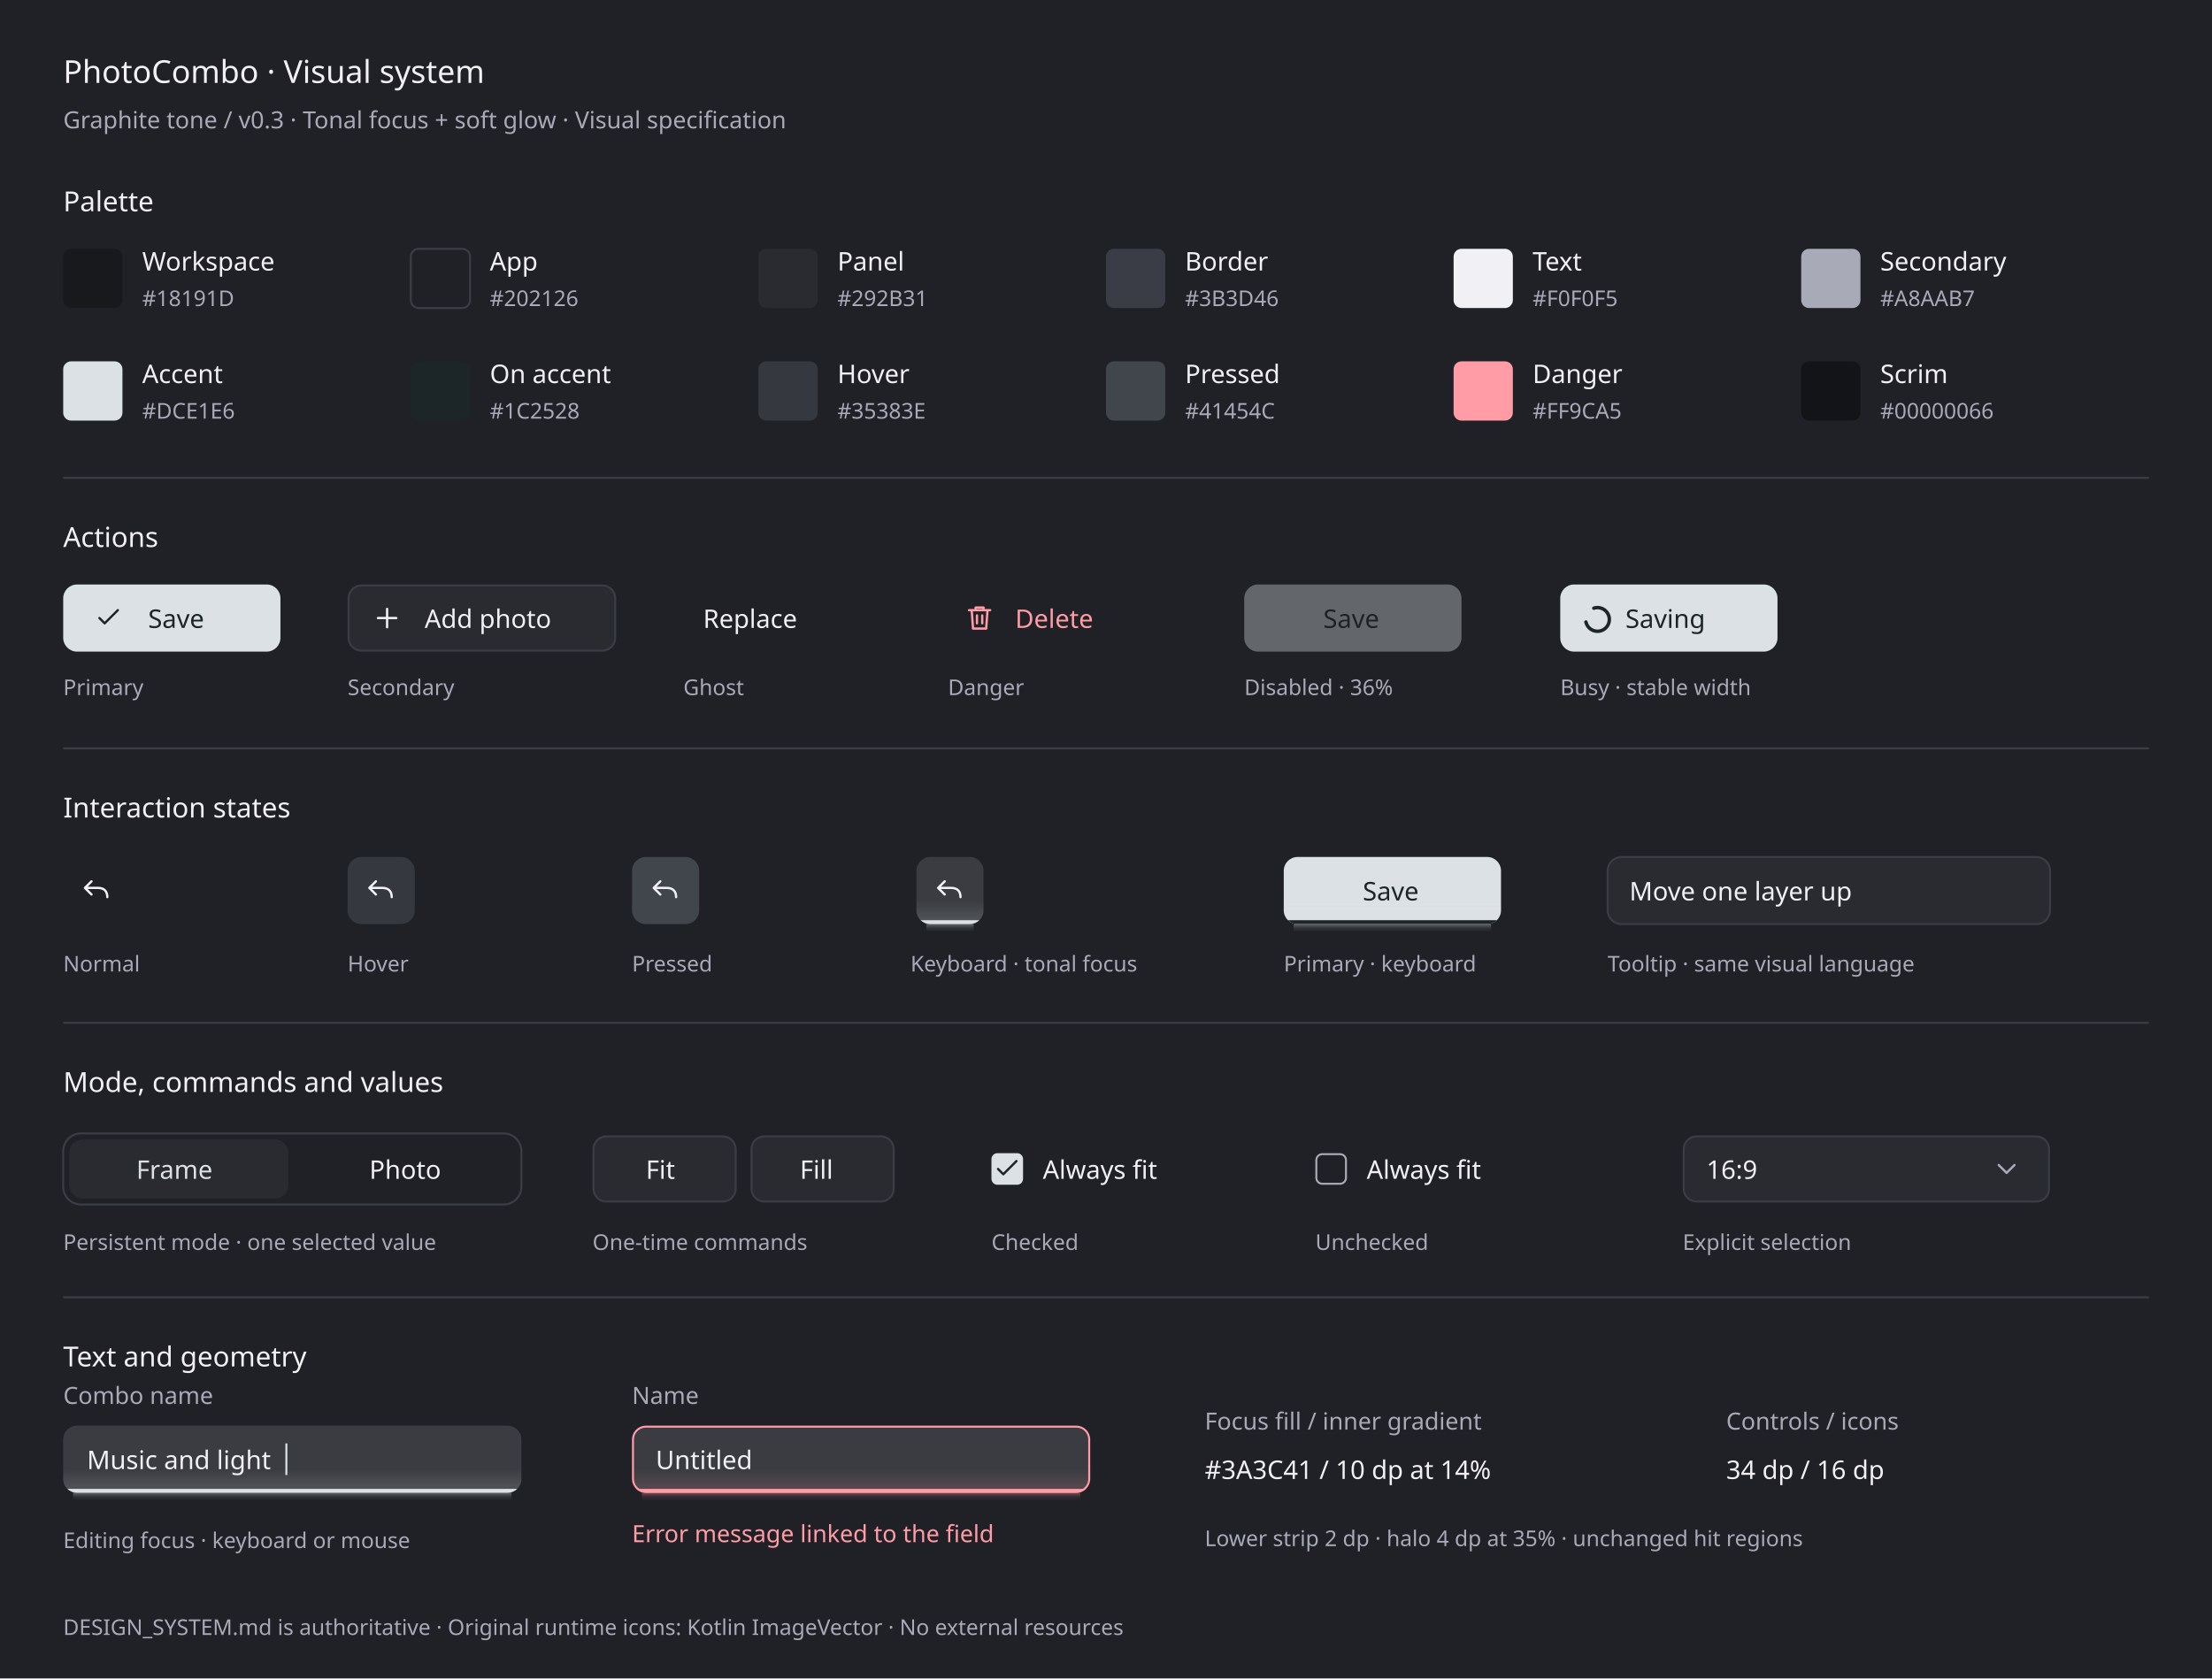
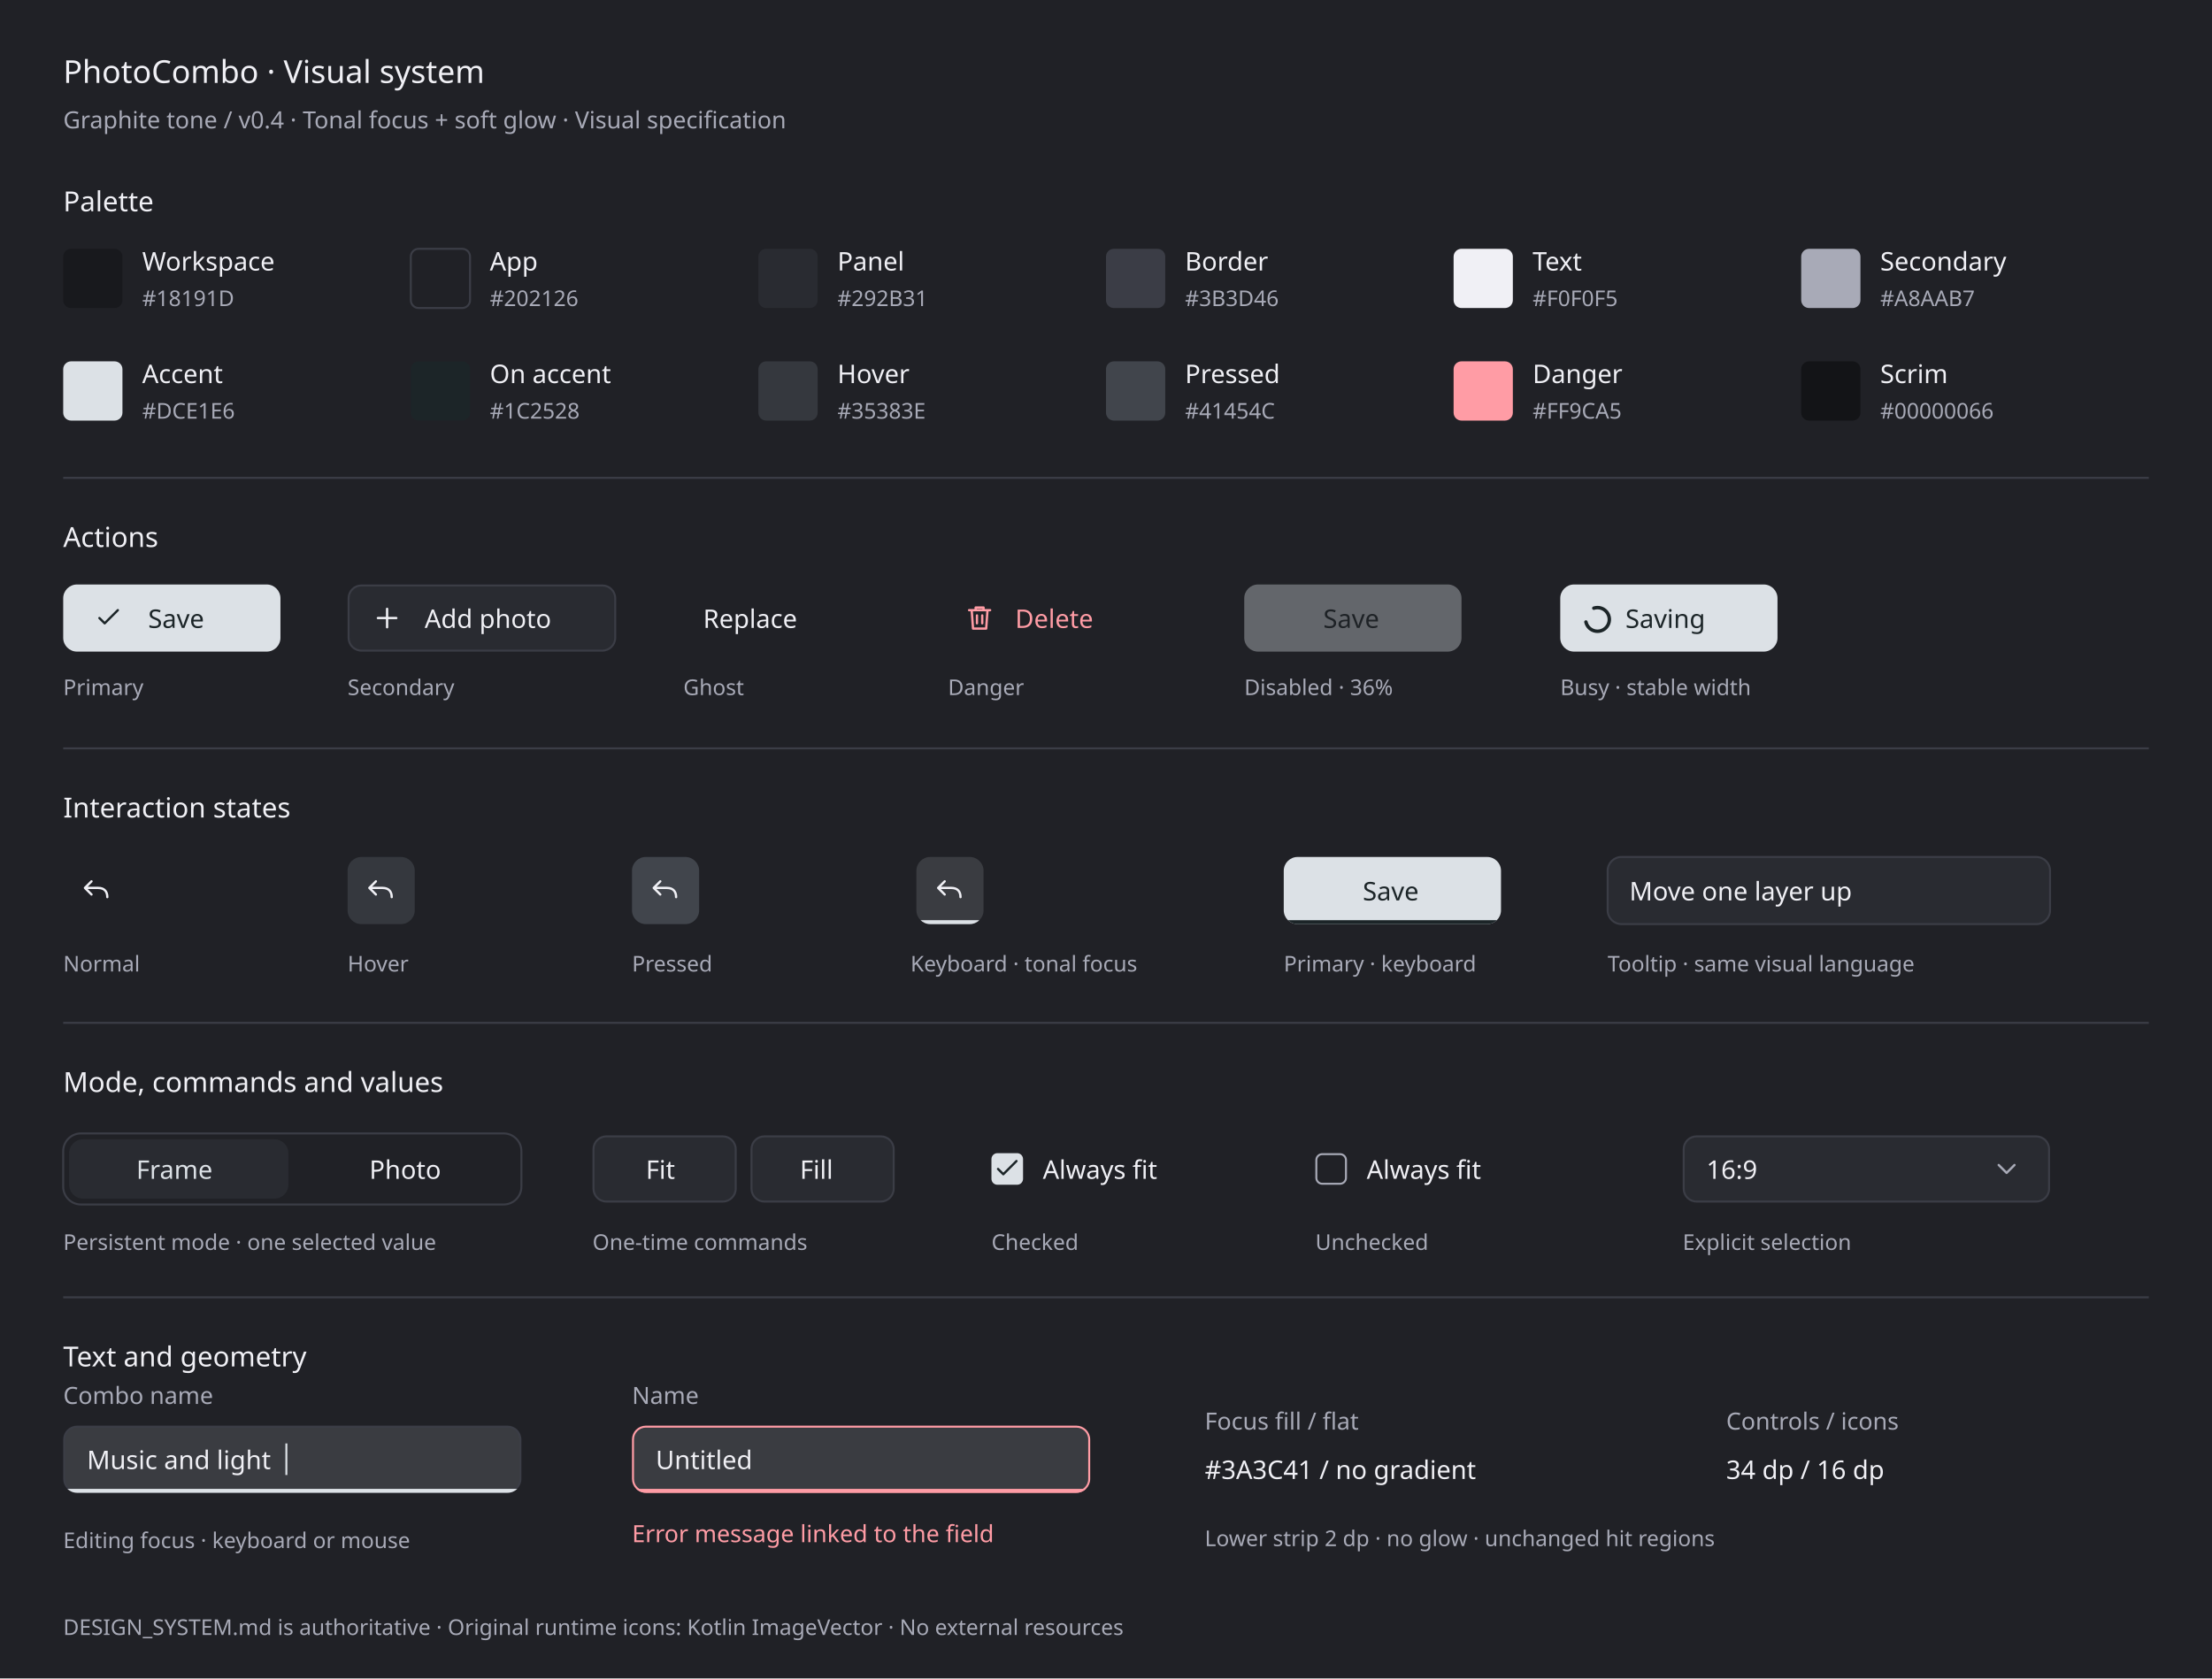
<svg xmlns="http://www.w3.org/2000/svg" width="1120" height="850" viewBox="0 0 1120 850" role="img" aria-labelledby="title desc">
  <defs>
    <style>
      text { font-family: 'Segoe UI', sans-serif; font-size: 13px; fill: #F0F0F5; }
      .heading { font-size: 16px; font-weight: 500; }
      .section { font-size: 14px; font-weight: 500; }
      .sub { fill: #A8AAB7; font-size: 12px; }
      .caption { fill: #A8AAB7; font-size: 11px; }
      .accent { fill: #DCE1E6; }
      .onaccent { fill: #1C2528; font-weight: 500; }
      .danger { fill: #FF9CA5; }
      .line { stroke: #3B3D46; stroke-width: 1; }
      .glyph { fill: none; stroke: currentColor; stroke-width: 1.75; stroke-linecap: round; stroke-linejoin: round; }
    </style>
    <linearGradient id="focusInner" x1="0" y1="1" x2="0" y2="0" gradientUnits="objectBoundingBox">
      <stop offset="0" stop-color="#DCE1E6" stop-opacity=".14" />
      <stop offset="1" stop-color="#DCE1E6" stop-opacity="0" />
    </linearGradient>
    <linearGradient id="focusHalo" x1="0" y1="0" x2="0" y2="1" gradientUnits="objectBoundingBox">
      <stop offset="0" stop-color="#DCE1E6" stop-opacity=".35" />
      <stop offset=".5" stop-color="#DCE1E6" stop-opacity=".09" />
      <stop offset="1" stop-color="#DCE1E6" stop-opacity="0" />
    </linearGradient>
    <linearGradient id="whiteHalo" x1="0" y1="0" x2="0" y2="1" gradientUnits="objectBoundingBox">
      <stop offset="0" stop-color="#DCE1E6" stop-opacity=".35" />
      <stop offset=".5" stop-color="#DCE1E6" stop-opacity=".09" />
      <stop offset="1" stop-color="#DCE1E6" stop-opacity="0" />
    </linearGradient>
    <linearGradient id="dangerInner" x1="0" y1="1" x2="0" y2="0" gradientUnits="objectBoundingBox">
      <stop offset="0" stop-color="#FF9CA5" stop-opacity=".14" />
      <stop offset="1" stop-color="#FF9CA5" stop-opacity="0" />
    </linearGradient>
    <linearGradient id="dangerHalo" x1="0" y1="0" x2="0" y2="1" gradientUnits="objectBoundingBox">
      <stop offset="0" stop-color="#FF9CA5" stop-opacity=".35" />
      <stop offset=".5" stop-color="#FF9CA5" stop-opacity=".09" />
      <stop offset="1" stop-color="#FF9CA5" stop-opacity="0" />
    </linearGradient>
    <clipPath id="iconFocusShape">
      <rect width="34" height="34" rx="7" />
    </clipPath>
    <clipPath id="primaryFocusShape">
      <rect width="110" height="34" rx="7" />
    </clipPath>
    <clipPath id="fieldFocusShape">
      <rect y="11" width="232" height="34" rx="7" />
    </clipPath>
    <g id="check" class="glyph">
      <path d="M5 12l4 4L19 6" />
    </g>
    <g id="plus" class="glyph">
      <path d="M12 5v14M5 12h14" />
    </g>
    <g id="chevron" class="glyph">
      <path d="m6 9 6 6 6-6" />
    </g>
    <g id="trash" class="glyph">
      <path d="M4 6h16M9 6V4h6v2M6 6l1 14h10l1-14M10 10v6M14 10v6" />
    </g>
    <g id="undo" class="glyph">
      <path d="M8 5 3 10l5 5M3 10h10c5 0 7 3 7 7" />
    </g>
  </defs>
  <rect width="1120" height="850" fill="#202126" />
  <text class="heading" x="32" y="42">PhotoCombo · Visual system</text>
-   <text class="sub" x="32" y="65">Graphite tone / v0.3 · Tonal focus + soft glow · Visual specification</text>
+   <text class="sub" x="32" y="65">Graphite tone / v0.4 · Tonal focus + soft glow · Visual specification</text>
  <text class="section" x="32" y="107">Palette</text>
  <rect x="32" y="126" width="30" height="30" rx="4" fill="#18191D" />
  <text x="72" y="137">Workspace</text>
  <text class="caption" x="72" y="155">#18191D</text>
  <rect x="208" y="126" width="30" height="30" rx="4" fill="#202126" stroke="#3B3D46" />
  <text x="248" y="137">App</text>
  <text class="caption" x="248" y="155">#202126</text>
  <rect x="384" y="126" width="30" height="30" rx="4" fill="#292B31" />
  <text x="424" y="137">Panel</text>
  <text class="caption" x="424" y="155">#292B31</text>
  <rect x="560" y="126" width="30" height="30" rx="4" fill="#3B3D46" />
  <text x="600" y="137">Border</text>
  <text class="caption" x="600" y="155">#3B3D46</text>
  <rect x="736" y="126" width="30" height="30" rx="4" fill="#F0F0F5" />
  <text x="776" y="137">Text</text>
  <text class="caption" x="776" y="155">#F0F0F5</text>
  <rect x="912" y="126" width="30" height="30" rx="4" fill="#A8AAB7" />
  <text x="952" y="137">Secondary</text>
  <text class="caption" x="952" y="155">#A8AAB7</text>
  <rect x="32" y="183" width="30" height="30" rx="4" fill="#DCE1E6" />
  <text x="72" y="194">Accent</text>
  <text class="caption" x="72" y="212">#DCE1E6</text>
  <rect x="208" y="183" width="30" height="30" rx="4" fill="#1C2528" />
  <text x="248" y="194">On accent</text>
  <text class="caption" x="248" y="212">#1C2528</text>
  <rect x="384" y="183" width="30" height="30" rx="4" fill="#35383E" />
  <text x="424" y="194">Hover</text>
  <text class="caption" x="424" y="212">#35383E</text>
  <rect x="560" y="183" width="30" height="30" rx="4" fill="#41454C" />
  <text x="600" y="194">Pressed</text>
  <text class="caption" x="600" y="212">#41454C</text>
  <rect x="736" y="183" width="30" height="30" rx="4" fill="#FF9CA5" />
  <text x="776" y="194">Danger</text>
  <text class="caption" x="776" y="212">#FF9CA5</text>
  <rect x="912" y="183" width="30" height="30" rx="4" fill="#000000" fill-opacity=".4" />
  <text x="952" y="194">Scrim</text>
  <text class="caption" x="952" y="212">#00000066</text>
  <path class="line" d="M32 242h1056" />
  <text class="section" x="32" y="277">Actions</text>
  <g transform="translate(32 296)">
    <rect width="110" height="34" rx="7" fill="#DCE1E6" />
    <use href="#check" transform="translate(15 9) scale(.6667)" color="#1C2528" />
    <text class="onaccent" x="43" y="22">Save</text>
    <text class="caption" x="0" y="56">Primary</text>
  </g>
  <g transform="translate(176 296)">
    <rect x=".5" y=".5" width="135" height="33" rx="6.5" fill="#292B31" stroke="#3B3D46" />
    <use href="#plus" transform="translate(12 9) scale(.6667)" color="#F0F0F5" />
    <text x="39" y="22">Add photo</text>
    <text class="caption" x="0" y="56">Secondary</text>
  </g>
  <g transform="translate(346 296)">
    <text x="10" y="22">Replace</text>
    <text class="caption" x="0" y="56">Ghost</text>
  </g>
  <g transform="translate(480 296)">
    <use href="#trash" transform="translate(8 9) scale(.6667)" color="#FF9CA5" />
    <text class="danger" x="34" y="22">Delete</text>
    <text class="caption" x="0" y="56">Danger</text>
  </g>
  <g transform="translate(630 296)">
    <g opacity=".36">
      <rect width="110" height="34" rx="7" fill="#DCE1E6" />
      <text class="onaccent" x="40" y="22">Save</text>
    </g>
    <text class="caption" x="0" y="56">Disabled · 36%</text>
  </g>
  <g transform="translate(790 296)">
    <rect width="110" height="34" rx="7" fill="#DCE1E6" />
    <path d="M17 12a6 6 0 1 1-4 7" fill="none" stroke="#1C2528" stroke-width="1.75" stroke-linecap="round" />
    <text class="onaccent" x="33" y="22">Saving</text>
    <text class="caption" x="0" y="56">Busy · stable width</text>
  </g>
  <path class="line" d="M32 379h1056" />
  <text class="section" x="32" y="414">Interaction states</text>
  <g transform="translate(32 434)">
    <use href="#undo" transform="translate(9 9) scale(.6667)" color="#F0F0F5" />
    <text class="caption" x="0" y="58">Normal</text>
  </g>
  <g transform="translate(176 434)">
    <rect width="34" height="34" rx="7" fill="#35383E" />
    <use href="#undo" transform="translate(9 9) scale(.6667)" color="#F0F0F5" />
    <text class="caption" x="0" y="58">Hover</text>
  </g>
  <g transform="translate(320 434)">
    <rect width="34" height="34" rx="7" fill="#41454C" />
    <use href="#undo" transform="translate(9 9) scale(.6667)" color="#F0F0F5" />
    <text class="caption" x="0" y="58">Pressed</text>
  </g>
  <g transform="translate(464 434)">
    <rect width="34" height="34" rx="7" fill="#3A3C41" />
    <g clip-path="url(#iconFocusShape)">
-       <rect y="22" width="34" height="10" fill="url(#focusInner)" />
      <rect y="32" width="34" height="2" fill="#DCE1E6" />
    </g>
-     <rect x="5" y="34" width="24" height="4" fill="url(#focusHalo)" />
    <use href="#undo" transform="translate(9 9) scale(.6667)" color="#F0F0F5" />
    <text class="caption" x="-3" y="58">Keyboard · tonal focus</text>
  </g>
  <g transform="translate(650 434)">
    <rect width="110" height="34" rx="7" fill="#DCE1E6" />
    <g clip-path="url(#primaryFocusShape)">
-       <rect y="22" width="110" height="10" fill="url(#focusInner)" />
      <rect y="32" width="110" height="2" fill="#1C2528" />
    </g>
-     <rect x="5" y="34" width="100" height="4" fill="url(#whiteHalo)" />
    <text class="onaccent" x="40" y="22">Save</text>
    <text class="caption" x="0" y="58">Primary · keyboard</text>
  </g>
  <g transform="translate(814 434)">
    <rect width="224" height="34" rx="7" fill="#292B31" stroke="#3B3D46" />
    <text x="11" y="22">Move one layer up</text>
    <text class="caption" x="0" y="58">Tooltip · same visual language</text>
  </g>
  <path class="line" d="M32 518h1056" />
  <text class="section" x="32" y="553">Mode, commands and values</text>
  <g transform="translate(32 574)">
    <rect width="232" height="36" rx="9" fill="#202126" stroke="#3B3D46" />
    <rect x="3" y="3" width="111" height="30" rx="7" fill="#292B31" />
    <text class="accent" x="37" y="23">Frame</text>
    <text x="155" y="23">Photo</text>
    <text class="caption" x="0" y="59">Persistent mode · one selected value</text>
  </g>
  <g transform="translate(300 575)">
    <rect x=".5" y=".5" width="72" height="33" rx="6.5" fill="#292B31" stroke="#3B3D46" />
    <rect x="80.5" y=".5" width="72" height="33" rx="6.5" fill="#292B31" stroke="#3B3D46" />
    <text x="27" y="22">Fit</text>
    <text x="105" y="22">Fill</text>
    <text class="caption" x="0" y="58">One-time commands</text>
  </g>
  <g transform="translate(502 584)">
    <rect width="16" height="16" rx="3" fill="#DCE1E6" />
    <use href="#check" transform="translate(0 0) scale(.6667)" color="#1C2528" />
    <text x="26" y="13">Always fit</text>
    <text class="caption" x="0" y="49">Checked</text>
  </g>
  <g transform="translate(666 584)">
    <rect x=".5" y=".5" width="15" height="15" rx="3" fill="none" stroke="#A8AAB7" />
    <text x="26" y="13">Always fit</text>
    <text class="caption" x="0" y="49">Unchecked</text>
  </g>
  <g transform="translate(852 575)">
    <rect x=".5" y=".5" width="185" height="33" rx="6.5" fill="#292B31" stroke="#3B3D46" />
    <text x="12" y="22">16:9</text>
    <use href="#chevron" transform="translate(156 9) scale(.6667)" color="#A8AAB7" />
    <text class="caption" x="0" y="58">Explicit selection</text>
  </g>
  <path class="line" d="M32 657h1056" />
  <text class="section" x="32" y="692">Text and geometry</text>
  <g transform="translate(32 711)">
    <text class="sub" x="0" y="0">Combo name</text>
    <rect x=".5" y="11.5" width="231" height="33" rx="6.5" fill="#3A3C41" stroke="#3B3D46" />
    <g clip-path="url(#fieldFocusShape)">
-       <rect y="33" width="232" height="10" fill="url(#focusInner)" />
      <rect y="43" width="232" height="2" fill="#DCE1E6" />
    </g>
-     <rect x="5" y="45" width="222" height="4" fill="url(#focusHalo)" />
    <text x="12" y="33">Music and light</text>
    <path d="M113 20v16" stroke="#DCE1E6" stroke-width="1" />
    <text class="caption" x="0" y="73">Editing focus · keyboard or mouse</text>
  </g>
  <g transform="translate(320 711)">
    <text class="sub" x="0" y="0">Name</text>
    <rect x=".5" y="11.5" width="231" height="33" rx="6.5" fill="#3A3C41" stroke="#FF9CA5" />
    <g clip-path="url(#fieldFocusShape)">
-       <rect y="33" width="232" height="10" fill="url(#dangerInner)" />
      <rect y="43" width="232" height="2" fill="#FF9CA5" />
    </g>
-     <rect x="5" y="45" width="222" height="4" fill="url(#dangerHalo)" />
    <text x="12" y="33">Untitled</text>
    <text class="danger" x="0" y="70" style="font-size:12px">Error message linked to the field</text>
  </g>
-   <text class="sub" x="610" y="724">Focus fill / inner gradient</text>
-   <text x="610" y="749">#3A3C41 / 10 dp at 14%</text>
+   <text class="sub" x="610" y="724">Focus fill / flat</text>
+   <text x="610" y="749">#3A3C41 / no gradient</text>
  <text class="sub" x="874" y="724">Controls / icons</text>
  <text x="874" y="749">34 dp / 16 dp</text>
-   <text class="caption" x="610" y="783">Lower strip 2 dp · halo 4 dp at 35% · unchanged hit regions</text>
+   <text class="caption" x="610" y="783">Lower strip 2 dp · no glow · unchanged hit regions</text>
  <text class="caption" x="32" y="828">DESIGN_SYSTEM.md is authoritative · Original runtime icons: Kotlin ImageVector · No external resources</text>
</svg>
